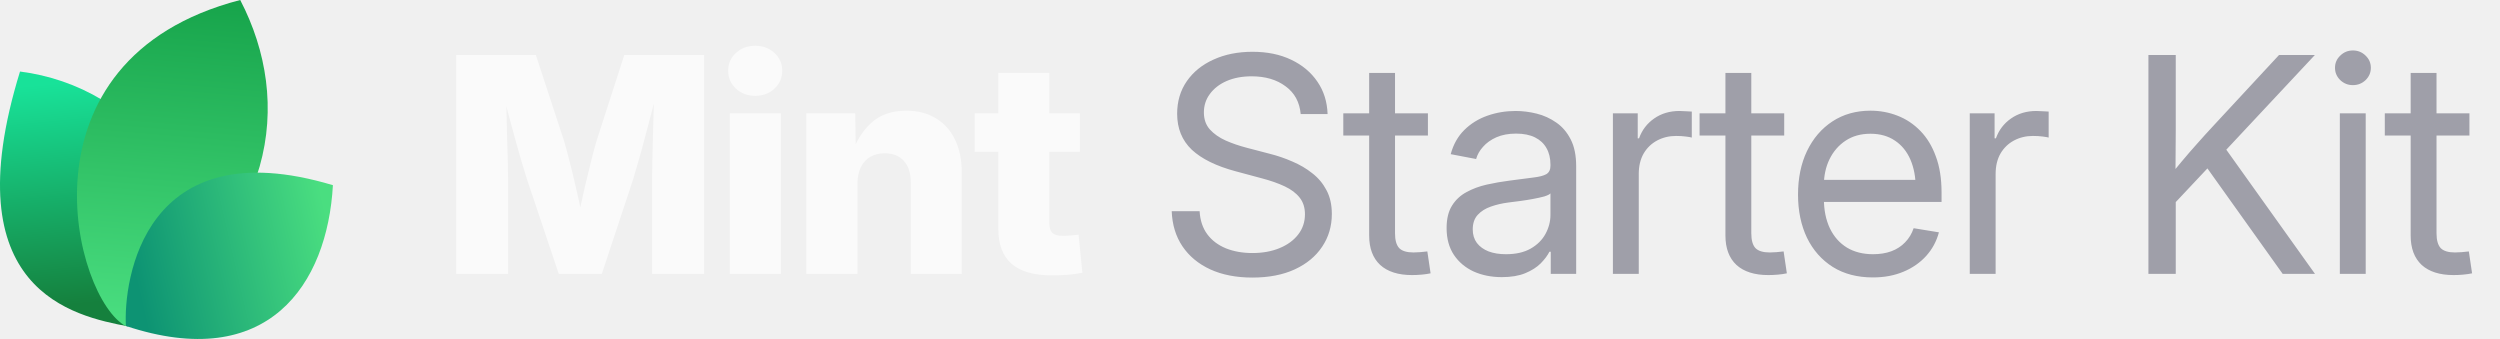
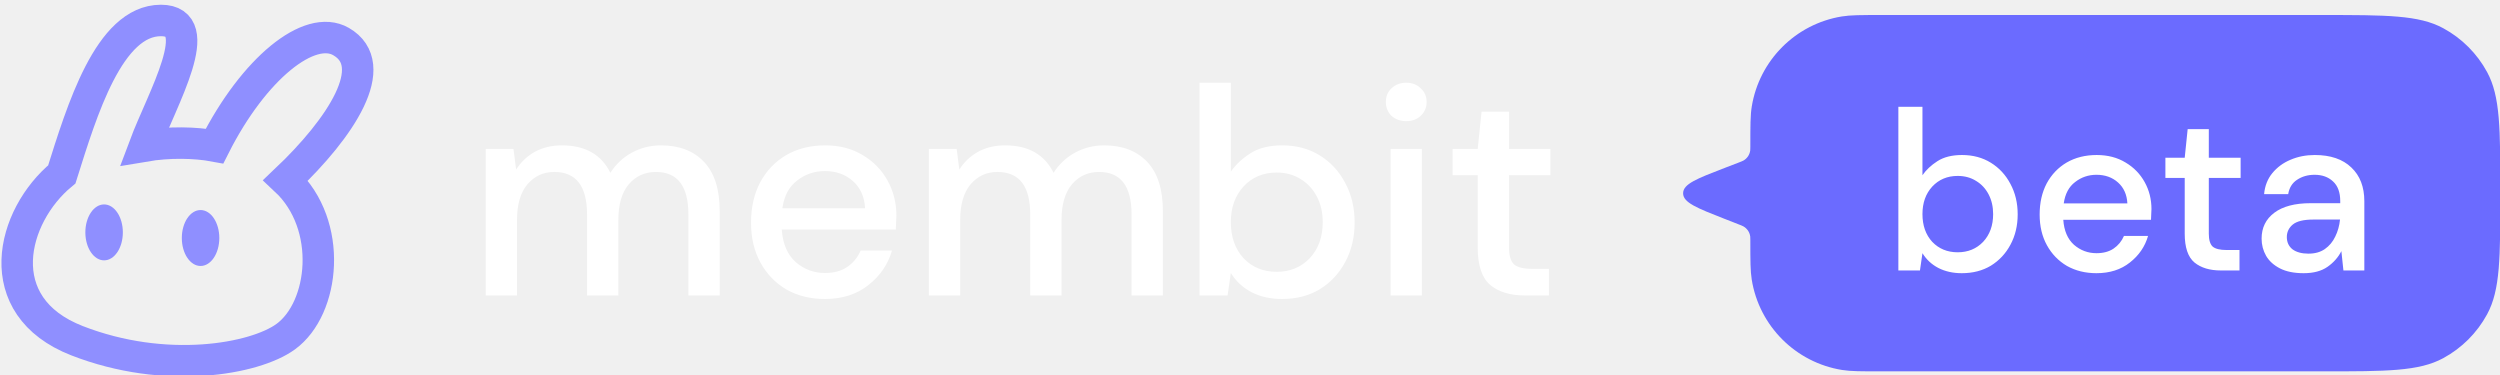
- <svg xmlns="http://www.w3.org/2000/svg" width="177" height="24" viewBox="0 0 177 24" fill="none">
-   <path d="M9.061 23.108C5.268 22.377 -3.391 20.627 1.417 5.064C9.634 6.099 16.973 14.064 9.061 23.108Z" fill="url(#paint0_linear_17557_2145)" />
-   <path d="M8.919 23.094C5.276 21.222 0.784 4.209 17.007 0C20.757 7.193 19.621 16.545 8.919 23.094Z" fill="url(#paint1_linear_17557_2145)" />
-   <path d="M8.914 23.079C8.735 19.882 10.159 9.085 23.57 13.111C23.181 20.123 18.984 26.418 8.914 23.079Z" fill="url(#paint2_linear_17557_2145)" />
-   <path d="M32.301 19.392V3.894H37.938L39.925 9.948C40.036 10.315 40.164 10.787 40.31 11.362C40.462 11.938 40.611 12.552 40.757 13.204C40.91 13.855 41.048 14.483 41.173 15.086C41.305 15.682 41.412 16.192 41.495 16.615H40.695C40.771 16.192 40.871 15.682 40.996 15.086C41.128 14.49 41.267 13.866 41.412 13.214C41.565 12.562 41.714 11.948 41.86 11.373C42.005 10.79 42.133 10.315 42.244 9.948L44.2 3.894H49.848V19.392H46.166V12.704C46.166 12.357 46.173 11.917 46.187 11.383C46.2 10.849 46.214 10.27 46.228 9.646C46.249 9.022 46.266 8.391 46.28 7.753C46.301 7.115 46.311 6.519 46.311 5.964H46.623C46.485 6.561 46.332 7.181 46.166 7.826C45.999 8.471 45.833 9.102 45.666 9.719C45.507 10.336 45.351 10.901 45.198 11.414C45.053 11.928 44.928 12.357 44.824 12.704L42.608 19.392H39.561L37.314 12.704C37.203 12.357 37.072 11.928 36.919 11.414C36.773 10.901 36.614 10.34 36.441 9.729C36.274 9.112 36.104 8.481 35.931 7.836C35.764 7.192 35.608 6.567 35.463 5.964H35.827C35.834 6.512 35.844 7.105 35.858 7.743C35.872 8.374 35.886 9.005 35.9 9.636C35.92 10.26 35.938 10.839 35.952 11.373C35.965 11.907 35.972 12.351 35.972 12.704V19.392H32.301ZM51.668 19.392V8.024H55.288V19.392H51.668ZM53.468 6.786C52.927 6.786 52.473 6.616 52.105 6.276C51.738 5.93 51.554 5.507 51.554 5.007C51.554 4.508 51.738 4.088 52.105 3.749C52.473 3.409 52.927 3.239 53.468 3.239C54.009 3.239 54.463 3.409 54.83 3.749C55.198 4.082 55.382 4.501 55.382 5.007C55.382 5.507 55.198 5.93 54.83 6.276C54.463 6.616 54.009 6.786 53.468 6.786ZM60.708 13.027V19.392H57.088V8.024H60.551L60.593 10.967H60.281C60.593 10.024 61.061 9.268 61.685 8.7C62.309 8.124 63.138 7.836 64.171 7.836C64.975 7.836 65.672 8.017 66.262 8.377C66.851 8.731 67.302 9.234 67.614 9.885C67.933 10.537 68.092 11.307 68.092 12.194V19.392H64.483V12.912C64.483 12.26 64.32 11.754 63.994 11.394C63.675 11.033 63.221 10.853 62.632 10.853C62.25 10.853 61.914 10.936 61.623 11.102C61.332 11.269 61.106 11.515 60.947 11.841C60.787 12.16 60.708 12.555 60.708 13.027ZM76.456 8.024V10.749H69.008V8.024H76.456ZM70.683 5.163H74.292V15.783C74.292 16.102 74.361 16.334 74.5 16.48C74.646 16.625 74.899 16.698 75.259 16.698C75.405 16.698 75.596 16.688 75.831 16.667C76.074 16.646 76.251 16.629 76.362 16.615L76.632 19.309C76.313 19.378 75.963 19.427 75.582 19.455C75.207 19.482 74.836 19.496 74.469 19.496C73.2 19.496 72.25 19.222 71.619 18.674C70.995 18.127 70.683 17.308 70.683 16.22V5.163Z" fill="#FAFAFA" />
-   <path d="M88.667 19.652C87.523 19.652 86.528 19.458 85.682 19.07C84.843 18.681 84.188 18.137 83.716 17.437C83.245 16.736 82.992 15.908 82.957 14.951H84.933C84.968 15.596 85.148 16.14 85.474 16.584C85.8 17.021 86.24 17.354 86.795 17.582C87.35 17.804 87.974 17.915 88.667 17.915C89.388 17.915 90.026 17.801 90.581 17.572C91.143 17.343 91.583 17.024 91.902 16.615C92.228 16.199 92.391 15.717 92.391 15.169C92.391 14.698 92.266 14.306 92.017 13.994C91.767 13.675 91.413 13.408 90.956 13.193C90.498 12.978 89.954 12.787 89.323 12.621L87.502 12.132C86.123 11.765 85.082 11.255 84.382 10.603C83.689 9.944 83.342 9.095 83.342 8.055C83.342 7.174 83.571 6.404 84.028 5.746C84.486 5.087 85.117 4.577 85.921 4.217C86.726 3.849 87.645 3.666 88.678 3.666C89.718 3.666 90.63 3.853 91.413 4.227C92.204 4.602 92.824 5.122 93.275 5.787C93.726 6.446 93.965 7.209 93.993 8.076H92.089C92.013 7.23 91.656 6.574 91.018 6.11C90.387 5.638 89.586 5.403 88.615 5.403C87.95 5.403 87.36 5.513 86.847 5.735C86.341 5.957 85.946 6.262 85.661 6.651C85.377 7.032 85.235 7.469 85.235 7.961C85.235 8.447 85.377 8.849 85.661 9.168C85.946 9.48 86.317 9.74 86.774 9.948C87.232 10.149 87.724 10.319 88.251 10.457L89.884 10.884C90.439 11.023 90.977 11.206 91.496 11.435C92.023 11.657 92.495 11.934 92.911 12.267C93.334 12.593 93.67 12.995 93.92 13.474C94.17 13.945 94.294 14.504 94.294 15.149C94.294 16.015 94.066 16.788 93.608 17.468C93.157 18.148 92.512 18.681 91.673 19.07C90.834 19.458 89.832 19.652 88.667 19.652ZM101.097 8.024V9.594H95.106V8.024H101.097ZM96.937 5.163H98.767V16.521C98.767 17 98.865 17.347 99.059 17.562C99.26 17.77 99.6 17.874 100.078 17.874C100.21 17.874 100.366 17.867 100.546 17.853C100.733 17.832 100.903 17.815 101.056 17.801L101.285 19.351C101.097 19.392 100.886 19.423 100.65 19.444C100.414 19.465 100.189 19.475 99.974 19.475C98.996 19.475 98.244 19.236 97.717 18.758C97.197 18.272 96.937 17.579 96.937 16.677V5.163ZM106.33 19.621C105.595 19.621 104.932 19.489 104.343 19.226C103.754 18.955 103.285 18.564 102.939 18.05C102.592 17.53 102.419 16.896 102.419 16.147C102.419 15.495 102.547 14.965 102.804 14.556C103.06 14.146 103.403 13.828 103.833 13.599C104.263 13.363 104.742 13.186 105.269 13.068C105.796 12.95 106.333 12.857 106.881 12.787C107.574 12.69 108.132 12.617 108.555 12.569C108.978 12.52 109.287 12.441 109.481 12.33C109.675 12.212 109.772 12.014 109.772 11.737V11.654C109.772 11.203 109.679 10.815 109.492 10.489C109.311 10.163 109.041 9.91 108.68 9.729C108.32 9.549 107.872 9.459 107.338 9.459C106.805 9.459 106.34 9.546 105.945 9.719C105.556 9.892 105.241 10.118 104.998 10.395C104.755 10.665 104.593 10.953 104.509 11.258L102.71 10.915C102.897 10.222 103.22 9.65 103.677 9.199C104.135 8.748 104.679 8.412 105.31 8.19C105.941 7.968 106.607 7.857 107.307 7.857C107.8 7.857 108.295 7.92 108.795 8.044C109.301 8.169 109.765 8.381 110.188 8.679C110.611 8.97 110.951 9.369 111.208 9.875C111.464 10.374 111.593 11.005 111.593 11.768V19.392H109.793V17.822H109.7C109.568 18.085 109.363 18.359 109.086 18.643C108.809 18.921 108.444 19.153 107.994 19.34C107.543 19.527 106.988 19.621 106.33 19.621ZM106.621 17.998C107.321 17.998 107.904 17.867 108.368 17.603C108.84 17.333 109.19 16.986 109.419 16.563C109.654 16.133 109.772 15.682 109.772 15.211V13.692C109.703 13.769 109.554 13.841 109.325 13.911C109.096 13.973 108.829 14.032 108.524 14.088C108.226 14.143 107.921 14.192 107.609 14.233C107.304 14.275 107.033 14.309 106.798 14.337C106.354 14.393 105.938 14.49 105.549 14.628C105.168 14.76 104.86 14.954 104.624 15.211C104.388 15.467 104.27 15.811 104.27 16.241C104.27 16.615 104.367 16.934 104.561 17.198C104.762 17.461 105.04 17.662 105.393 17.801C105.747 17.933 106.156 17.998 106.621 17.998ZM114.193 19.392V8.024H115.951V9.792H116.045C116.253 9.209 116.61 8.741 117.116 8.388C117.622 8.034 118.219 7.857 118.905 7.857C119.058 7.857 119.217 7.864 119.384 7.878C119.55 7.885 119.682 7.892 119.779 7.899V9.74C119.716 9.719 119.578 9.695 119.363 9.667C119.155 9.639 118.922 9.625 118.666 9.625C118.174 9.625 117.726 9.733 117.324 9.948C116.922 10.163 116.603 10.471 116.367 10.874C116.138 11.276 116.024 11.758 116.024 12.319V19.392H114.193ZM126.322 8.024V9.594H120.33V8.024H126.322ZM122.161 5.163H123.992V16.521C123.992 17 124.089 17.347 124.283 17.562C124.484 17.77 124.824 17.874 125.302 17.874C125.434 17.874 125.59 17.867 125.77 17.853C125.958 17.832 126.127 17.815 126.28 17.801L126.509 19.351C126.322 19.392 126.11 19.423 125.874 19.444C125.639 19.465 125.413 19.475 125.198 19.475C124.221 19.475 123.468 19.236 122.941 18.758C122.421 18.272 122.161 17.579 122.161 16.677V5.163ZM132.604 19.642C131.502 19.642 130.555 19.396 129.765 18.903C128.974 18.404 128.364 17.714 127.934 16.834C127.511 15.946 127.3 14.927 127.3 13.775C127.3 12.611 127.511 11.584 127.934 10.697C128.364 9.802 128.964 9.102 129.734 8.596C130.51 8.089 131.408 7.836 132.428 7.836C133.1 7.836 133.738 7.954 134.341 8.19C134.952 8.426 135.489 8.783 135.954 9.261C136.425 9.74 136.793 10.343 137.056 11.071C137.327 11.792 137.462 12.645 137.462 13.63V14.296H128.433V12.735H136.463L135.631 13.297C135.631 12.541 135.506 11.876 135.257 11.3C135.007 10.725 134.643 10.277 134.165 9.958C133.686 9.632 133.107 9.469 132.428 9.469C131.748 9.469 131.162 9.632 130.67 9.958C130.177 10.284 129.796 10.725 129.526 11.279C129.262 11.827 129.13 12.441 129.13 13.12V14.046C129.13 14.864 129.273 15.572 129.557 16.168C129.841 16.757 130.243 17.211 130.763 17.53C131.283 17.842 131.901 17.998 132.615 17.998C133.093 17.998 133.523 17.929 133.905 17.79C134.293 17.645 134.619 17.433 134.882 17.156C135.153 16.879 135.354 16.546 135.486 16.157L137.275 16.449C137.108 17.08 136.81 17.634 136.38 18.113C135.95 18.591 135.413 18.966 134.768 19.236C134.123 19.507 133.402 19.642 132.604 19.642ZM139.459 19.392V8.024H141.217V9.792H141.311C141.519 9.209 141.876 8.741 142.382 8.388C142.888 8.034 143.485 7.857 144.171 7.857C144.324 7.857 144.483 7.864 144.649 7.878C144.816 7.885 144.948 7.892 145.045 7.899V9.74C144.982 9.719 144.844 9.695 144.629 9.667C144.421 9.639 144.188 9.625 143.932 9.625C143.439 9.625 142.992 9.733 142.59 9.948C142.188 10.163 141.869 10.471 141.633 10.874C141.404 11.276 141.29 11.758 141.29 12.319V19.392H139.459ZM153.429 14.961V12.715C153.783 12.257 154.136 11.82 154.49 11.404C154.844 10.981 155.204 10.565 155.572 10.156C155.939 9.74 156.314 9.327 156.695 8.918L161.355 3.894H163.893L157.277 10.967H157.184L153.429 14.961ZM152.108 19.392V3.894H154.043V9.241L154.022 12.559L154.043 13.505V19.392H152.108ZM161.615 19.392L155.967 11.477L157.173 9.969L163.903 19.392H161.615ZM165.661 19.392V8.024H167.492V19.392H165.661ZM166.587 6.027C166.24 6.027 165.942 5.909 165.692 5.673C165.443 5.43 165.318 5.139 165.318 4.799C165.318 4.459 165.443 4.172 165.692 3.936C165.942 3.693 166.24 3.572 166.587 3.572C166.934 3.572 167.232 3.693 167.482 3.936C167.731 4.172 167.856 4.459 167.856 4.799C167.856 5.139 167.731 5.43 167.482 5.673C167.232 5.909 166.934 6.027 166.587 6.027ZM174.836 8.024V9.594H168.844V8.024H174.836ZM170.675 5.163H172.506V16.521C172.506 17 172.603 17.347 172.797 17.562C172.998 17.77 173.338 17.874 173.816 17.874C173.948 17.874 174.104 17.867 174.284 17.853C174.472 17.832 174.641 17.815 174.794 17.801L175.023 19.351C174.836 19.392 174.624 19.423 174.388 19.444C174.153 19.465 173.927 19.475 173.712 19.475C172.735 19.475 171.982 19.236 171.455 18.758C170.935 18.272 170.675 17.579 170.675 16.677V5.163Z" fill="#9F9FA9" />
+ <svg xmlns="http://www.w3.org/2000/svg" width="220" height="33" viewBox="0 0 220 33" fill="none">
+   <g clip-path="url(#clip0_1862_4893)">
+     <path d="M14.164 1.801C9.588 1.801 7.209 9.732 5.44 15.344C0.994 19.01 -1.027 26.936 6.772 29.98C14.572 33.023 22.418 31.608 25.14 29.628C28.571 27.133 29.351 19.802 25.14 15.863C30.014 11.245 33.622 5.74 30.014 3.657C27.245 2.058 22.323 6.034 18.881 12.849C17.214 12.538 14.896 12.477 12.714 12.849C14.271 8.688 18.318 1.801 14.164 1.801Z" stroke="#8F8FFF" stroke-width="2.769" />
+     <path d="M9.161 22.912C10.072 22.912 10.811 21.81 10.811 20.451C10.811 19.091 10.072 17.989 9.161 17.989C8.25 17.989 7.511 19.091 7.511 20.451C7.511 21.81 8.25 22.912 9.161 22.912Z" fill="#8F8FFF" />
+     <path d="M17.65 23.406C18.562 23.406 19.3 22.304 19.3 20.945C19.3 19.585 18.562 18.483 17.65 18.483C16.739 18.483 16 19.585 16 20.945C16 22.304 16.739 23.406 17.65 23.406Z" fill="#8F8FFF" />
+     <path d="M42.742 26V13.104H45.186L45.42 14.924C45.836 14.265 46.382 13.745 47.058 13.364C47.752 12.982 48.549 12.792 49.45 12.792C51.495 12.792 52.917 13.598 53.714 15.21C54.182 14.464 54.806 13.875 55.586 13.442C56.383 13.008 57.242 12.792 58.16 12.792C59.772 12.792 61.038 13.277 61.956 14.248C62.875 15.219 63.334 16.666 63.334 18.59V26H60.578V18.876C60.578 16.38 59.625 15.132 57.718 15.132C56.748 15.132 55.95 15.496 55.326 16.224C54.719 16.952 54.416 17.992 54.416 19.344V26H51.66V18.876C51.66 16.38 50.698 15.132 48.774 15.132C47.821 15.132 47.032 15.496 46.408 16.224C45.801 16.952 45.498 17.992 45.498 19.344V26H42.742ZM72.591 26.312C71.325 26.312 70.199 26.035 69.211 25.48C68.24 24.908 67.477 24.119 66.923 23.114C66.368 22.108 66.091 20.939 66.091 19.604C66.091 18.252 66.359 17.064 66.897 16.042C67.451 15.019 68.214 14.222 69.185 13.65C70.173 13.078 71.317 12.792 72.617 12.792C73.882 12.792 74.983 13.078 75.919 13.65C76.855 14.204 77.583 14.95 78.103 15.886C78.623 16.822 78.883 17.853 78.883 18.98C78.883 19.153 78.874 19.344 78.857 19.552C78.857 19.742 78.848 19.959 78.831 20.202H68.795C68.881 21.45 69.289 22.403 70.017 23.062C70.762 23.703 71.62 24.024 72.591 24.024C73.371 24.024 74.021 23.851 74.541 23.504C75.078 23.14 75.477 22.654 75.737 22.048H78.493C78.146 23.261 77.453 24.275 76.413 25.09C75.39 25.904 74.116 26.312 72.591 26.312ZM72.591 15.054C71.672 15.054 70.857 15.331 70.147 15.886C69.436 16.423 69.003 17.238 68.847 18.33H76.127C76.075 17.325 75.719 16.527 75.061 15.938C74.402 15.348 73.579 15.054 72.591 15.054ZM81.742 26V13.104H84.186L84.42 14.924C84.836 14.265 85.382 13.745 86.058 13.364C86.751 12.982 87.549 12.792 88.45 12.792C90.496 12.792 91.917 13.598 92.714 15.21C93.182 14.464 93.806 13.875 94.586 13.442C95.383 13.008 96.242 12.792 97.16 12.792C98.772 12.792 100.037 13.277 100.956 14.248C101.875 15.219 102.334 16.666 102.334 18.59V26H99.578V18.876C99.578 16.38 98.625 15.132 96.718 15.132C95.748 15.132 94.95 15.496 94.326 16.224C93.719 16.952 93.416 17.992 93.416 19.344V26H90.66V18.876C90.66 16.38 89.698 15.132 87.774 15.132C86.821 15.132 86.032 15.496 85.408 16.224C84.802 16.952 84.498 17.992 84.498 19.344V26H81.742ZM112.812 26.312C111.807 26.312 110.914 26.113 110.134 25.714C109.372 25.315 108.765 24.752 108.314 24.024L108.028 26H105.558V7.28H108.314V15.106C108.73 14.499 109.302 13.962 110.03 13.494C110.758 13.026 111.694 12.792 112.838 12.792C114.086 12.792 115.187 13.086 116.14 13.676C117.094 14.265 117.839 15.071 118.376 16.094C118.931 17.116 119.208 18.278 119.208 19.578C119.208 20.878 118.931 22.039 118.376 23.062C117.839 24.067 117.094 24.864 116.14 25.454C115.187 26.026 114.078 26.312 112.812 26.312ZM112.344 23.92C113.523 23.92 114.494 23.521 115.256 22.724C116.019 21.909 116.4 20.852 116.4 19.552C116.4 18.703 116.227 17.948 115.88 17.29C115.534 16.631 115.057 16.12 114.45 15.756C113.844 15.374 113.142 15.184 112.344 15.184C111.166 15.184 110.195 15.591 109.432 16.406C108.687 17.221 108.314 18.269 108.314 19.552C108.314 20.852 108.687 21.909 109.432 22.724C110.195 23.521 111.166 23.92 112.344 23.92ZM123.749 10.66C123.229 10.66 122.796 10.504 122.449 10.192C122.12 9.862 121.955 9.455 121.955 8.97C121.955 8.484 122.12 8.086 122.449 7.774C122.796 7.444 123.229 7.28 123.749 7.28C124.269 7.28 124.694 7.444 125.023 7.774C125.37 8.086 125.543 8.484 125.543 8.97C125.543 9.455 125.37 9.862 125.023 10.192C124.694 10.504 124.269 10.66 123.749 10.66ZM122.371 26V13.104H125.127V26H122.371ZM134.173 26C132.908 26 131.903 25.697 131.157 25.09C130.412 24.466 130.039 23.365 130.039 21.788V15.418H127.829V13.104H130.039L130.377 9.828H132.795V13.104H136.435V15.418H132.795V21.788C132.795 22.498 132.943 22.992 133.237 23.27C133.549 23.53 134.078 23.66 134.823 23.66H136.305V26H134.173Z" fill="white" />
+     <path d="M154.03 12.914C154.03 11.063 154.03 10.137 154.157 9.363C154.826 5.301 158.01 2.117 162.072 1.449C162.846 1.321 163.772 1.321 165.623 1.321H204.349C210.027 1.321 212.866 1.321 215.008 2.484C216.64 3.37 217.98 4.71 218.865 6.341C220.028 8.484 220.028 11.322 220.028 17C220.028 22.678 220.028 25.517 218.865 27.66C217.98 29.291 216.64 30.631 215.008 31.517C212.866 32.68 210.027 32.68 204.349 32.68H165.577C163.768 32.68 162.864 32.68 162.107 32.558C158.017 31.901 154.809 28.693 154.152 24.602C154.03 23.846 154.03 22.941 154.03 21.133C154.03 20.973 154.03 20.894 154.021 20.821C153.974 20.435 153.743 20.096 153.4 19.911C153.336 19.876 153.262 19.847 153.114 19.789L151.752 19.255C149.325 18.304 148.111 17.828 148.114 17.007C148.116 16.186 149.333 15.717 151.766 14.781L153.102 14.267C153.255 14.208 153.331 14.178 153.397 14.143C153.74 13.959 153.972 13.621 154.021 13.235C154.03 13.16 154.03 13.078 154.03 12.914Z" fill="#6B6BFF" />
+     <path d="M172.636 24.041C171.862 24.041 171.176 23.887 170.576 23.581C169.989 23.274 169.522 22.841 169.176 22.281L168.956 23.801H167.056V9.401H169.176V15.421C169.496 14.954 169.936 14.541 170.496 14.181C171.056 13.821 171.776 13.641 172.656 13.641C173.616 13.641 174.462 13.867 175.196 14.321C175.929 14.774 176.502 15.394 176.916 16.181C177.342 16.968 177.556 17.861 177.556 18.861C177.556 19.861 177.342 20.754 176.916 21.541C176.502 22.314 175.929 22.927 175.196 23.381C174.462 23.821 173.609 24.041 172.636 24.041ZM172.276 22.201C173.182 22.201 173.929 21.894 174.516 21.281C175.102 20.654 175.396 19.841 175.396 18.841C175.396 18.188 175.262 17.608 174.996 17.101C174.729 16.594 174.362 16.201 173.896 15.921C173.429 15.627 172.889 15.481 172.276 15.481C171.369 15.481 170.622 15.794 170.036 16.421C169.462 17.047 169.176 17.854 169.176 18.841C169.176 19.841 169.462 20.654 170.036 21.281C170.622 21.894 171.369 22.201 172.276 22.201ZM184.489 24.041C183.515 24.041 182.649 23.828 181.889 23.401C181.142 22.961 180.555 22.354 180.129 21.581C179.702 20.808 179.489 19.907 179.489 18.881C179.489 17.841 179.695 16.927 180.109 16.141C180.535 15.354 181.122 14.741 181.869 14.301C182.629 13.861 183.509 13.641 184.509 13.641C185.482 13.641 186.329 13.861 187.049 14.301C187.769 14.727 188.329 15.301 188.729 16.021C189.129 16.741 189.329 17.534 189.329 18.401C189.329 18.534 189.322 18.681 189.309 18.841C189.309 18.988 189.302 19.154 189.289 19.341H181.569C181.635 20.301 181.949 21.034 182.509 21.541C183.082 22.034 183.742 22.281 184.489 22.281C185.089 22.281 185.589 22.148 185.989 21.881C186.402 21.601 186.709 21.227 186.909 20.761H189.029C188.762 21.694 188.229 22.474 187.429 23.101C186.642 23.727 185.662 24.041 184.489 24.041ZM184.489 15.381C183.782 15.381 183.155 15.594 182.609 16.021C182.062 16.434 181.729 17.061 181.609 17.901H187.209C187.169 17.128 186.895 16.514 186.389 16.061C185.882 15.607 185.249 15.381 184.489 15.381ZM195.435 23.801C194.461 23.801 193.688 23.567 193.115 23.101C192.541 22.621 192.255 21.774 192.255 20.561V15.661H190.555V13.881H192.255L192.515 11.361H194.375V13.881H197.175V15.661H194.375V20.561C194.375 21.108 194.488 21.488 194.715 21.701C194.955 21.901 195.361 22.001 195.935 22.001H197.075V23.801H195.435ZM202.721 24.041C201.881 24.041 201.187 23.901 200.641 23.621C200.094 23.341 199.687 22.974 199.421 22.521C199.154 22.054 199.021 21.547 199.021 21.001C199.021 20.041 199.394 19.281 200.141 18.721C200.887 18.161 201.954 17.881 203.341 17.881H205.941V17.701C205.941 16.927 205.727 16.348 205.301 15.961C204.887 15.574 204.347 15.381 203.681 15.381C203.094 15.381 202.581 15.527 202.141 15.821C201.714 16.101 201.454 16.521 201.361 17.081H199.241C199.307 16.361 199.547 15.748 199.961 15.241C200.387 14.721 200.921 14.328 201.561 14.061C202.214 13.781 202.927 13.641 203.701 13.641C205.087 13.641 206.161 14.008 206.921 14.741C207.681 15.461 208.061 16.448 208.061 17.701V23.801H206.221L206.041 22.101C205.761 22.648 205.354 23.108 204.821 23.481C204.287 23.854 203.587 24.041 202.721 24.041ZM203.141 22.321C203.714 22.321 204.194 22.188 204.581 21.921C204.981 21.641 205.287 21.274 205.501 20.821C205.727 20.367 205.867 19.867 205.921 19.321H203.561C202.721 19.321 202.121 19.468 201.761 19.761C201.414 20.054 201.241 20.421 201.241 20.861C201.241 21.314 201.407 21.674 201.741 21.941C202.087 22.194 202.554 22.321 203.141 22.321Z" fill="white" />
+   </g>
  <defs>
-     <linearGradient id="paint0_linear_17557_2145" x1="3.776" y1="5.916" x2="5.232" y2="21.559" gradientUnits="userSpaceOnUse">
-       <stop stop-color="#18E299" />
-       <stop offset="1" stop-color="#15803D" />
-     </linearGradient>
-     <linearGradient id="paint1_linear_17557_2145" x1="12.171" y1="-0.718" x2="10.19" y2="22.983" gradientUnits="userSpaceOnUse">
-       <stop stop-color="#16A34A" />
-       <stop offset="1" stop-color="#4ADE80" />
-     </linearGradient>
-     <linearGradient id="paint2_linear_17557_2145" x1="23.133" y1="15.353" x2="9.338" y2="18.52" gradientUnits="userSpaceOnUse">
-       <stop stop-color="#4ADE80" />
-       <stop offset="1" stop-color="#0D9373" />
-     </linearGradient>
+     <clipPath id="clip0_1862_4893">
+       <rect width="220" height="33" fill="white" />
+     </clipPath>
  </defs>
</svg>
